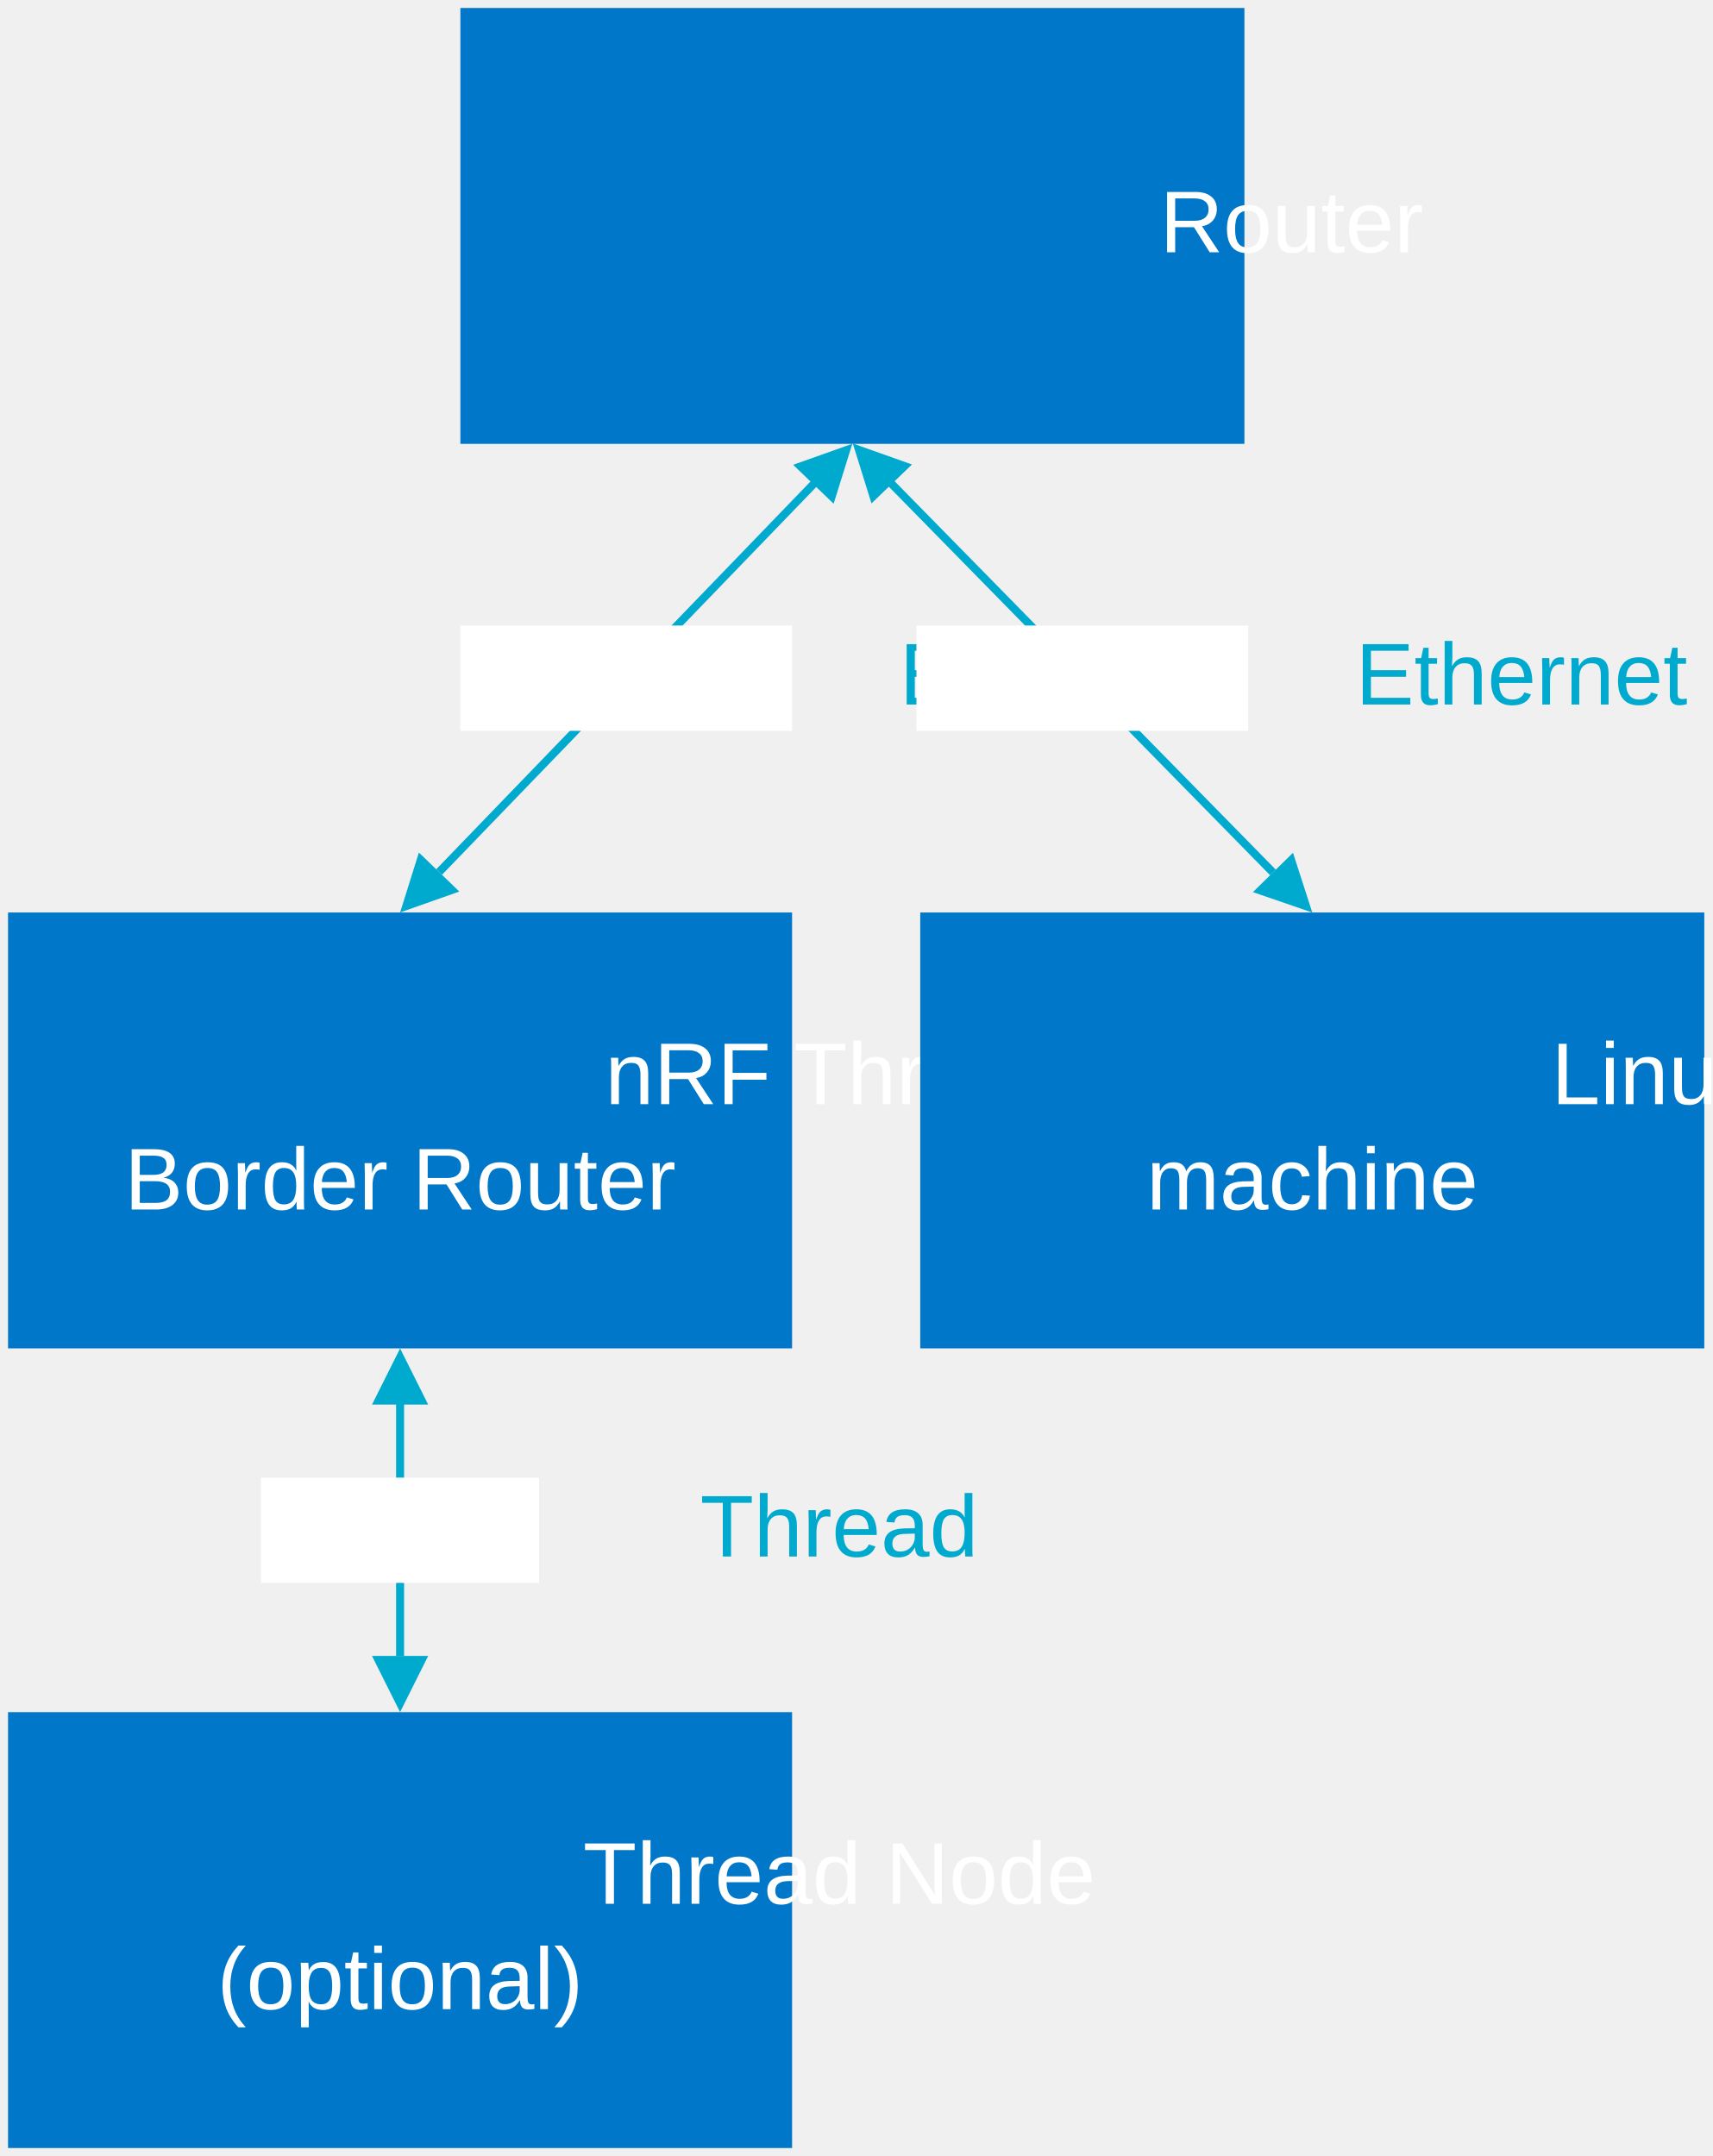
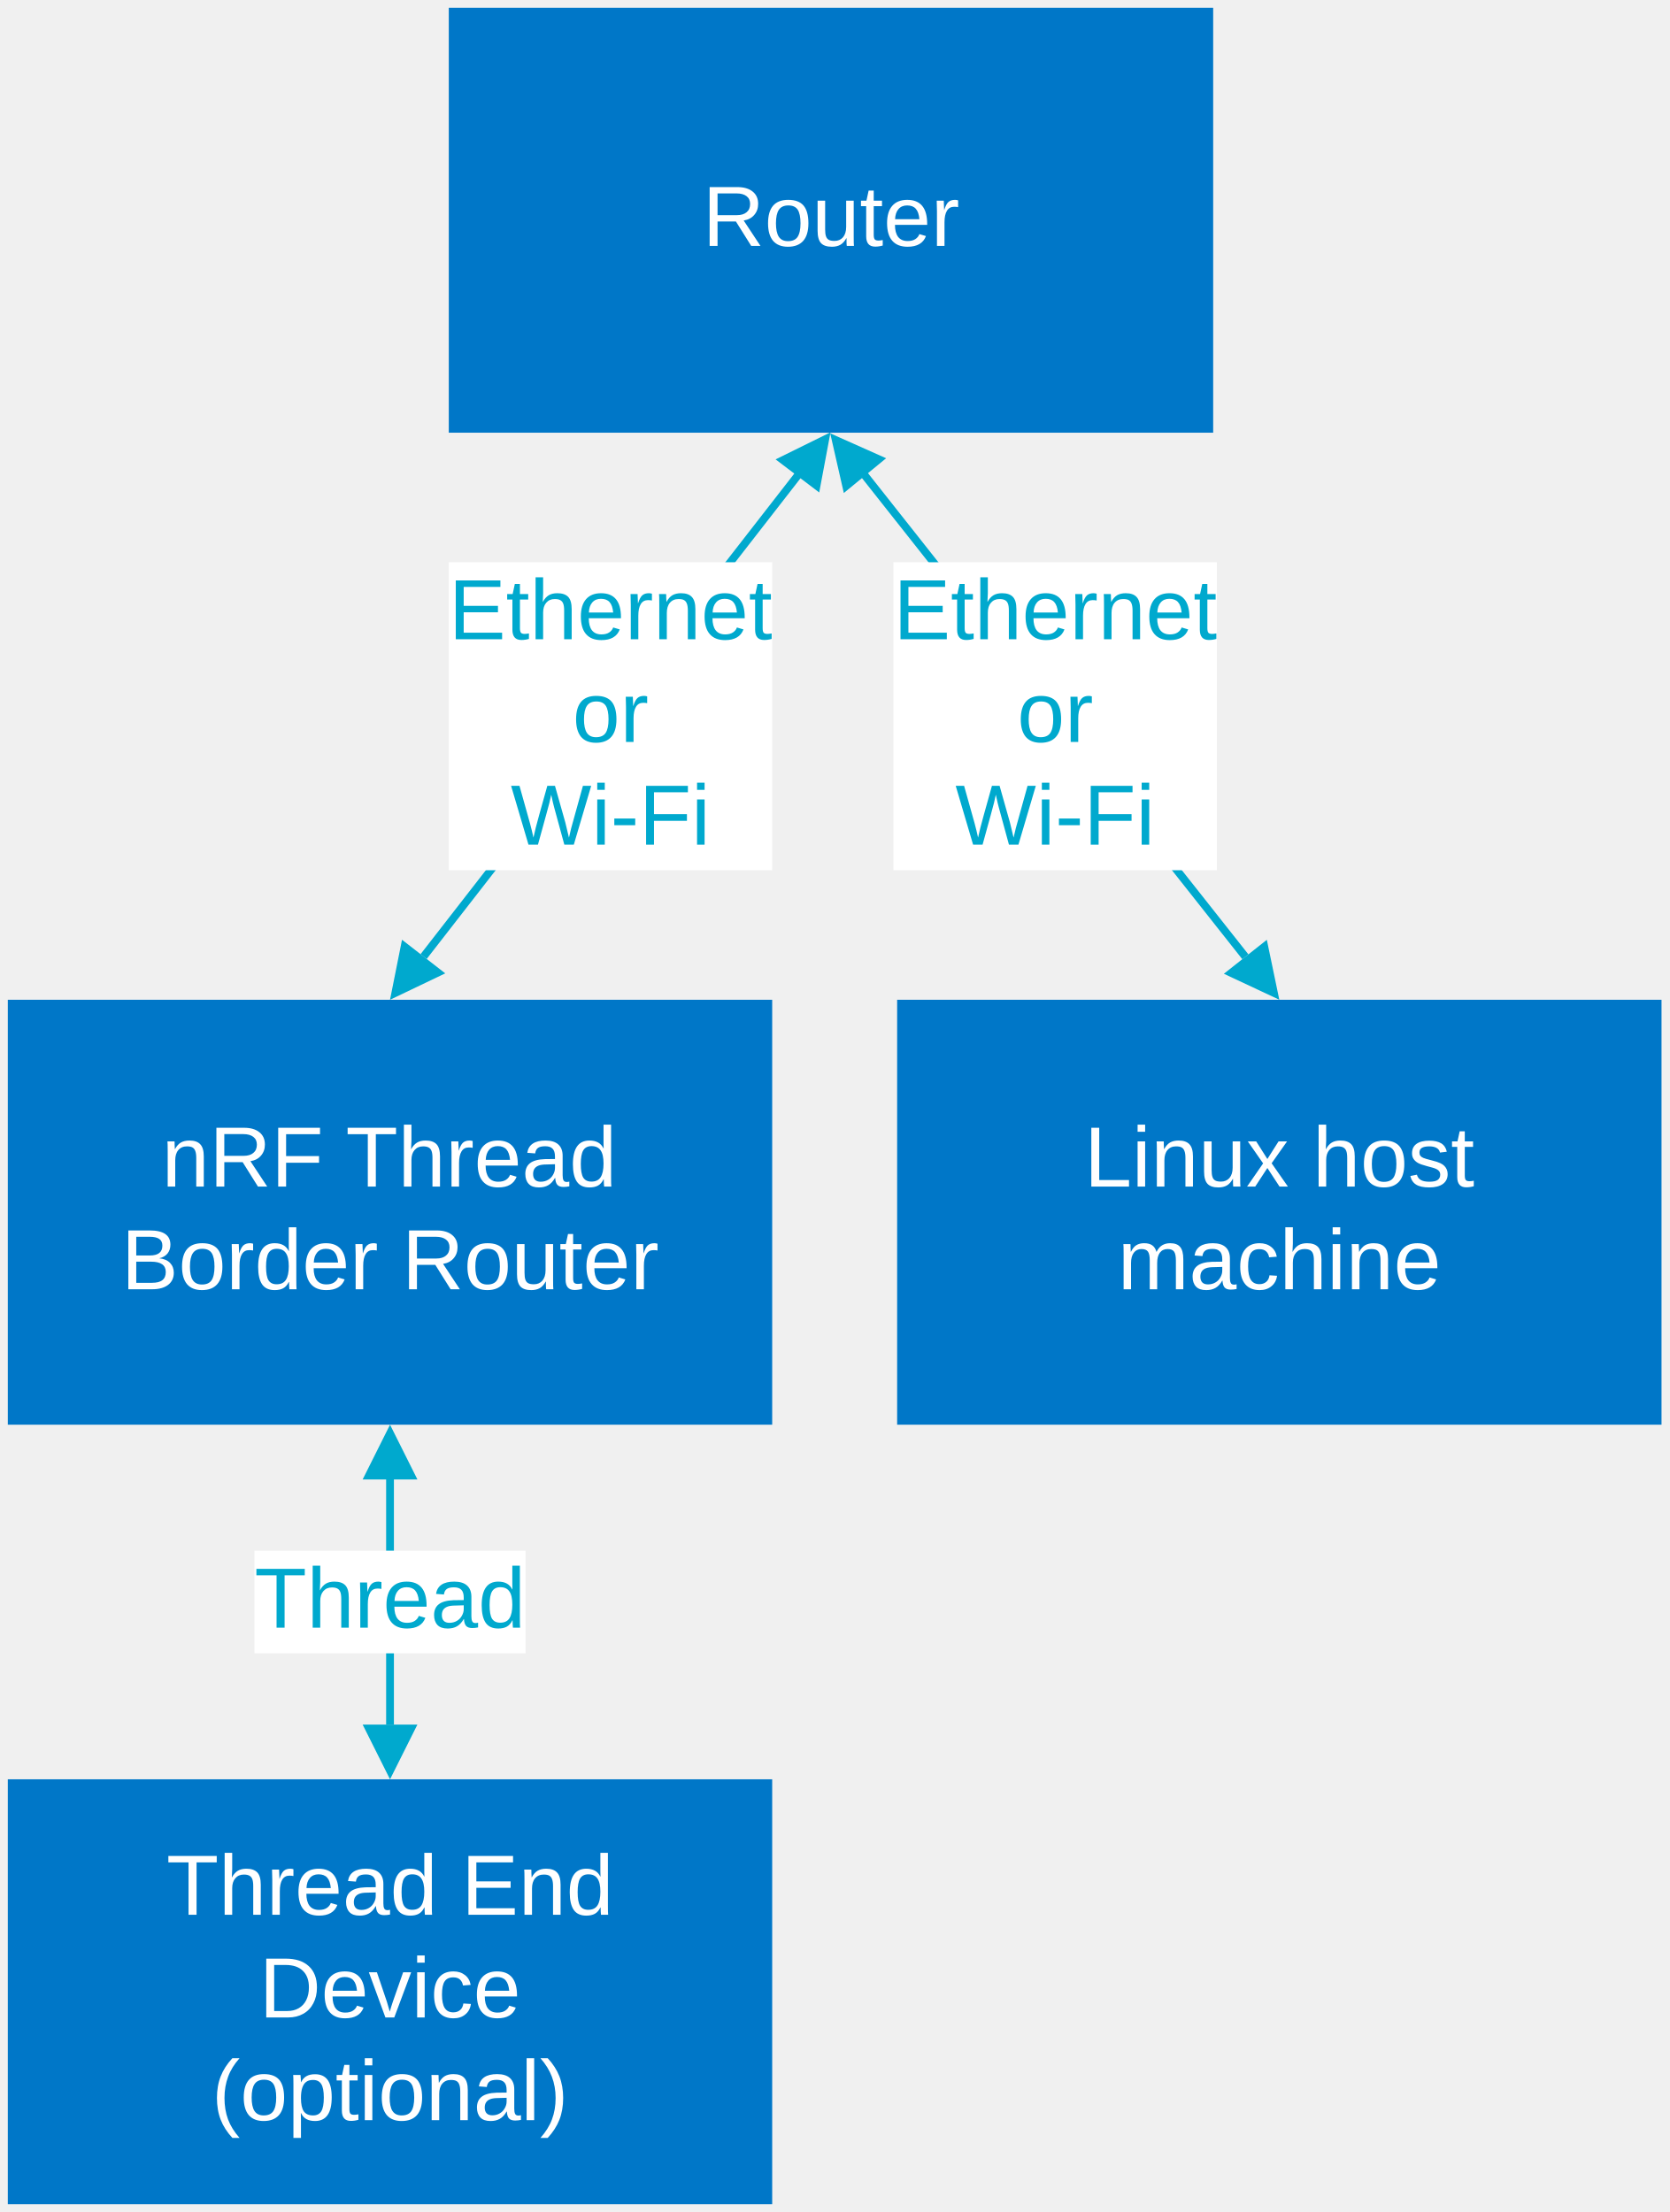
- <svg xmlns="http://www.w3.org/2000/svg" xmlns:ns1="http://schemas.microsoft.com/visio/2003/SVGExtensions/" xmlns:xlink="http://www.w3.org/1999/xlink" width="2.981in" height="3.754in" viewBox="0 0 214.598 270.265" xml:space="preserve" color-interpolation-filters="sRGB" class="st8">
-   <ns1:documentProperties ns1:langID="1035" ns1:metric="true" ns1:viewMarkup="false" />
+ <svg xmlns="http://www.w3.org/2000/svg" xmlns:xlink="http://www.w3.org/1999/xlink" width="2.981in" height="3.951in" viewBox="0 0 214.598 284.438" xml:space="preserve" color-interpolation-filters="sRGB" class="st9">
  <style type="text/css">
	
		.st1 {fill:#0077c8;stroke:none;stroke-width:1}
		.st2 {fill:#ffffff;font-family:Arial;font-size:0.917em}
		.st3 {font-size:1em}
		.st4 {marker-end:url(#mrkr4-25);marker-start:url(#mrkr4-23);stroke:#00a9ce;stroke-linecap:butt;stroke-width:1}
		.st5 {fill:#00a9ce;fill-opacity:1;stroke:#00a9ce;stroke-opacity:1;stroke-width:0.284}
- 		.st6 {fill:#ffffff;stroke:none;stroke-linecap:butt;stroke-width:7.2}
+ 		.st6 {fill:#ffffff;stroke:none;stroke-linecap:butt}
		.st7 {fill:#00a9ce;font-family:Arial;font-size:0.917em}
- 		.st8 {fill:none;fill-rule:evenodd;font-size:12px;overflow:visible;stroke-linecap:square;stroke-miterlimit:3}
+ 		.st8 {fill:#ffffff;stroke:none;stroke-linecap:butt;stroke-width:7.2}
+ 		.st9 {fill:none;fill-rule:evenodd;font-size:12px;overflow:visible;stroke-linecap:square;stroke-miterlimit:3}
	
	</style>
  <defs id="Markers">
    <g id="lend4">
      <path d="M 2 1 L 0 0 L 2 -1 L 2 1 " style="stroke:none" />
    </g>
-     <marker id="mrkr4-23" class="st5" ns1:arrowType="4" ns1:arrowSize="2" ns1:setback="6.68" refX="6.68" orient="auto" markerUnits="strokeWidth" overflow="visible">
+     <marker id="mrkr4-23" class="st5" refX="6.68" orient="auto" markerUnits="strokeWidth" overflow="visible">
      <use xlink:href="#lend4" transform="scale(3.52) " />
    </marker>
-     <marker id="mrkr4-25" class="st5" ns1:arrowType="4" ns1:arrowSize="2" ns1:setback="7.04" refX="-7.04" orient="auto" markerUnits="strokeWidth" overflow="visible">
+     <marker id="mrkr4-25" class="st5" refX="-7.04" orient="auto" markerUnits="strokeWidth" overflow="visible">
      <use xlink:href="#lend4" transform="scale(-3.52,-3.52) " />
    </marker>
  </defs>
-   <g ns1:mID="0" ns1:index="1" ns1:groupContext="foregroundPage">
-     <ns1:pageProperties ns1:drawingScale="0.0393701" ns1:pageScale="0.0393701" ns1:drawingUnits="24" ns1:shadowOffsetX="8.50394" ns1:shadowOffsetY="-8.50394" />
-     <ns1:layer ns1:name="Connector" ns1:index="0" />
-     <g id="shape5-1" ns1:mID="5" ns1:groupContext="shape" transform="translate(57.6929,-214.625)">
-       <ns1:textBlock ns1:margins="rect(4,4,4,4)" />
-       <ns1:textRect cx="49.134" cy="242.945" width="98.27" height="54.64" />
-       <rect x="0" y="215.625" width="98.268" height="54.64" class="st1" />
-       <text x="32.63" y="246.25" class="st2" ns1:langID="1045">
-         <ns1:paragraph ns1:horizAlign="1" ns1:bulletSize="0.166667" />
-         <ns1:tabList />Router</text>
+   <g>
+     <g id="shape5-1" transform="translate(57.6929,-228.798)">
+       <rect x="0" y="229.798" width="98.268" height="54.64" class="st1" />
+       <text x="32.63" y="260.42" class="st2">Router</text>
    </g>
-     <g id="shape6-4" ns1:mID="6" ns1:groupContext="shape" transform="translate(1,-101.239)">
-       <ns1:textBlock ns1:margins="rect(4,4,4,4)" />
-       <ns1:textRect cx="49.134" cy="242.945" width="98.27" height="54.64" />
-       <rect x="0" y="215.625" width="98.268" height="54.64" class="st1" />
-       <text x="19.79" y="239.65" class="st2" ns1:langID="1045">
-         <ns1:paragraph ns1:horizAlign="1" ns1:bulletSize="0.166667" />
-         <ns1:tabList />nRF Thread <tspan x="14.59" dy="1.2em" class="st3">Border Router</tspan>
+     <g id="shape6-4" transform="translate(1,-101.239)">
+       <rect x="0" y="229.798" width="98.268" height="54.64" class="st1" />
+       <text x="19.79" y="253.82" class="st2">nRF Thread <tspan x="14.59" dy="1.2em" class="st3">Border Router</tspan>
      </text>
    </g>
-     <g id="shape7-8" ns1:mID="7" ns1:groupContext="shape" transform="translate(115.331,-101.239)">
-       <ns1:textBlock ns1:margins="rect(4,4,4,4)" />
-       <ns1:textRect cx="49.134" cy="242.945" width="98.27" height="54.64" />
-       <rect x="0" y="215.625" width="98.268" height="54.64" class="st1" />
-       <text x="24.06" y="239.65" class="st2" ns1:langID="1045">
-         <ns1:paragraph ns1:horizAlign="1" ns1:bulletSize="0.166667" />
-         <ns1:tabList />Linux host <tspan x="28.35" dy="1.2em" class="st3">machine</tspan>
+     <g id="shape7-8" transform="translate(115.331,-101.239)">
+       <rect x="0" y="229.798" width="98.268" height="54.64" class="st1" />
+       <text x="24.06" y="253.82" class="st2">Linux host <tspan x="28.35" dy="1.2em" class="st3">machine</tspan>
      </text>
    </g>
-     <g id="shape8-12" ns1:mID="8" ns1:groupContext="shape" transform="translate(1,-1)">
-       <ns1:textBlock ns1:margins="rect(4,4,4,4)" />
-       <ns1:textRect cx="49.134" cy="242.945" width="98.27" height="54.64" />
-       <rect x="0" y="215.625" width="98.268" height="54.64" class="st1" />
-       <text x="17.03" y="239.65" class="st2" ns1:langID="1045">
-         <ns1:paragraph ns1:horizAlign="1" ns1:bulletSize="0.166667" />
-         <ns1:tabList />Thread <tspan class="st3" ns1:langID="1033">Node </tspan>
+     <g id="shape8-12" transform="translate(1,-1)">
+       <rect x="0" y="229.798" width="98.268" height="54.64" class="st1" />
+       <text x="20.39" y="247.22" class="st2">Thread End <tspan x="32.32" dy="1.2em" class="st3">Device </tspan>
        <tspan x="26.2" dy="1.2em" class="st3">(optional)</tspan>
      </text>
    </g>
-     <g id="shape9-17" ns1:mID="9" ns1:groupContext="shape" ns1:layerMember="0" transform="translate(106.827,-214.625)">
-       <ns1:textBlock ns1:margins="rect(4,4,4,4)" ns1:tabSpace="42.5197" />
-       <ns1:textRect cx="-28.346" cy="299.638" width="55.01" height="21.204" />
-       <path d="M-4.64 275.07 L-4.89 275.33 L-51.8 323.94" class="st4" />
-       <rect ns1:rectContext="textBkgnd" x="-49.138" y="293.038" width="41.583" height="13.2" class="st6" />
-       <text x="-49.14" y="302.94" class="st7" ns1:langID="1045">
-         <ns1:paragraph ns1:horizAlign="1" />
-         <ns1:tabList />Ethernet</text>
+     <g id="shape9-17" transform="translate(106.827,-228.798)">
+       <path d="M-4.1 289.71 L-4.32 290 L-52.37 351.8" class="st4" />
+       <rect x="-49.138" y="301.098" width="41.583" height="39.6" class="st6" />
+       <text x="-49.14" y="311" class="st7">Ethernet <tspan x="-33.24" dy="1.2em" class="st3">or</tspan>
+         <tspan x="-41.17" dy="1.2em" class="st3">Wi</tspan>-Fi</text>
    </g>
-     <g id="shape10-28" ns1:mID="10" ns1:groupContext="shape" ns1:layerMember="0" transform="translate(106.827,-214.625)">
-       <ns1:textBlock ns1:margins="rect(4,4,4,4)" ns1:tabSpace="42.5197" />
-       <ns1:textRect cx="28.819" cy="299.638" width="55.01" height="21.204" />
-       <path d="M4.68 275.03 L4.93 275.29 L52.71 323.99" class="st4" />
-       <rect ns1:rectContext="textBkgnd" x="8.027" y="293.038" width="41.583" height="13.2" class="st6" />
-       <text x="8.03" y="302.94" class="st7" ns1:langID="1045">
-         <ns1:paragraph ns1:horizAlign="1" />
-         <ns1:tabList />Ethernet</text>
+     <g id="shape10-30" transform="translate(106.827,-228.798)">
+       <path d="M4.14 289.68 L4.37 289.96 L53.27 351.83" class="st4" />
+       <rect x="8.027" y="301.098" width="41.583" height="39.6" class="st8" />
+       <text x="8.03" y="311" class="st7">Ethernet <tspan x="23.93" dy="1.2em" class="st3">or</tspan>
+         <tspan x="15.99" dy="1.2em" class="st3">Wi</tspan>-Fi</text>
    </g>
-     <g id="shape11-37" ns1:mID="11" ns1:groupContext="shape" ns1:layerMember="0" transform="translate(43.0472,-101.239)">
-       <ns1:textBlock ns1:margins="rect(4,4,4,4)" ns1:tabSpace="42.5197" />
-       <ns1:textRect cx="7.087" cy="293.064" width="55.01" height="21.204" />
-       <path d="M7.09 276.95 L7.09 277.31 L7.09 308.82" class="st4" />
-       <rect ns1:rectContext="textBkgnd" x="-10.34" y="286.465" width="34.853" height="13.2" class="st6" />
-       <text x="-10.34" y="296.36" class="st7" ns1:langID="1045">
-         <ns1:paragraph ns1:horizAlign="1" />
-         <ns1:tabList />Thread</text>
+     <g id="shape11-41" transform="translate(43.0472,-101.239)">
+       <path d="M7.09 291.12 L7.09 291.48 L7.09 323" class="st4" />
+       <rect x="-10.34" y="300.638" width="34.853" height="13.2" class="st8" />
+       <text x="-10.34" y="310.54" class="st7">Thread</text>
    </g>
  </g>
</svg>
